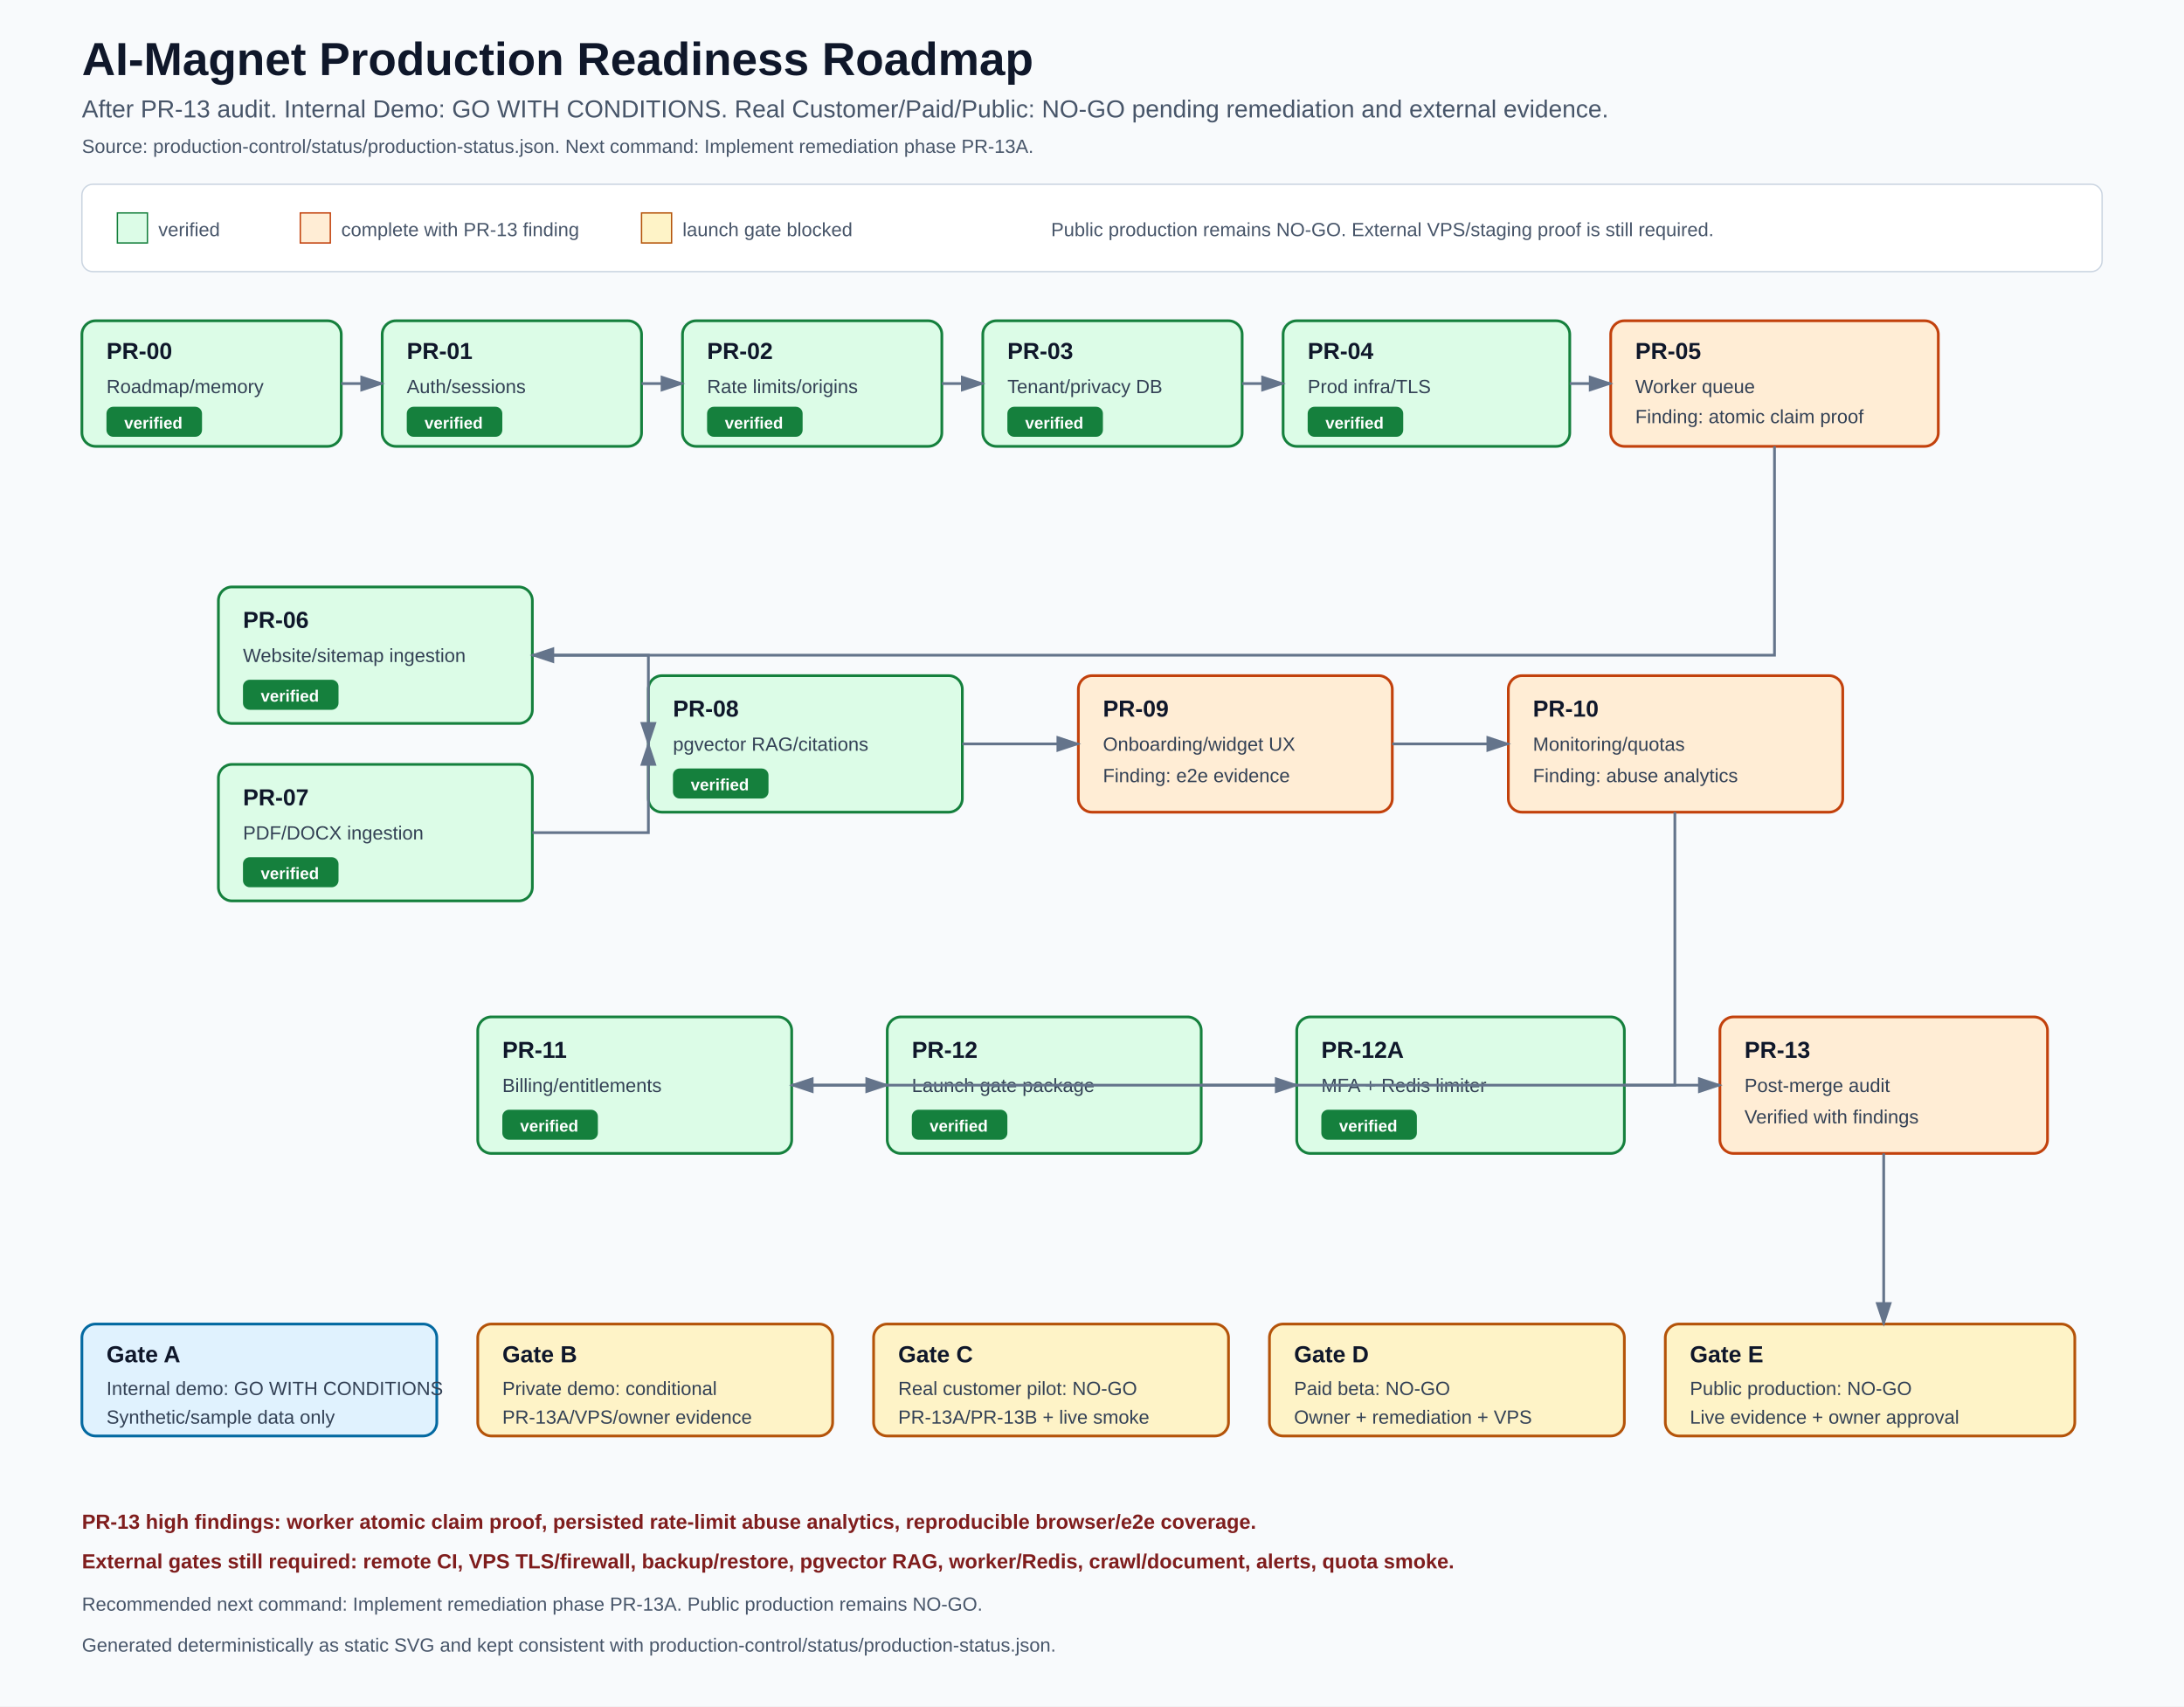
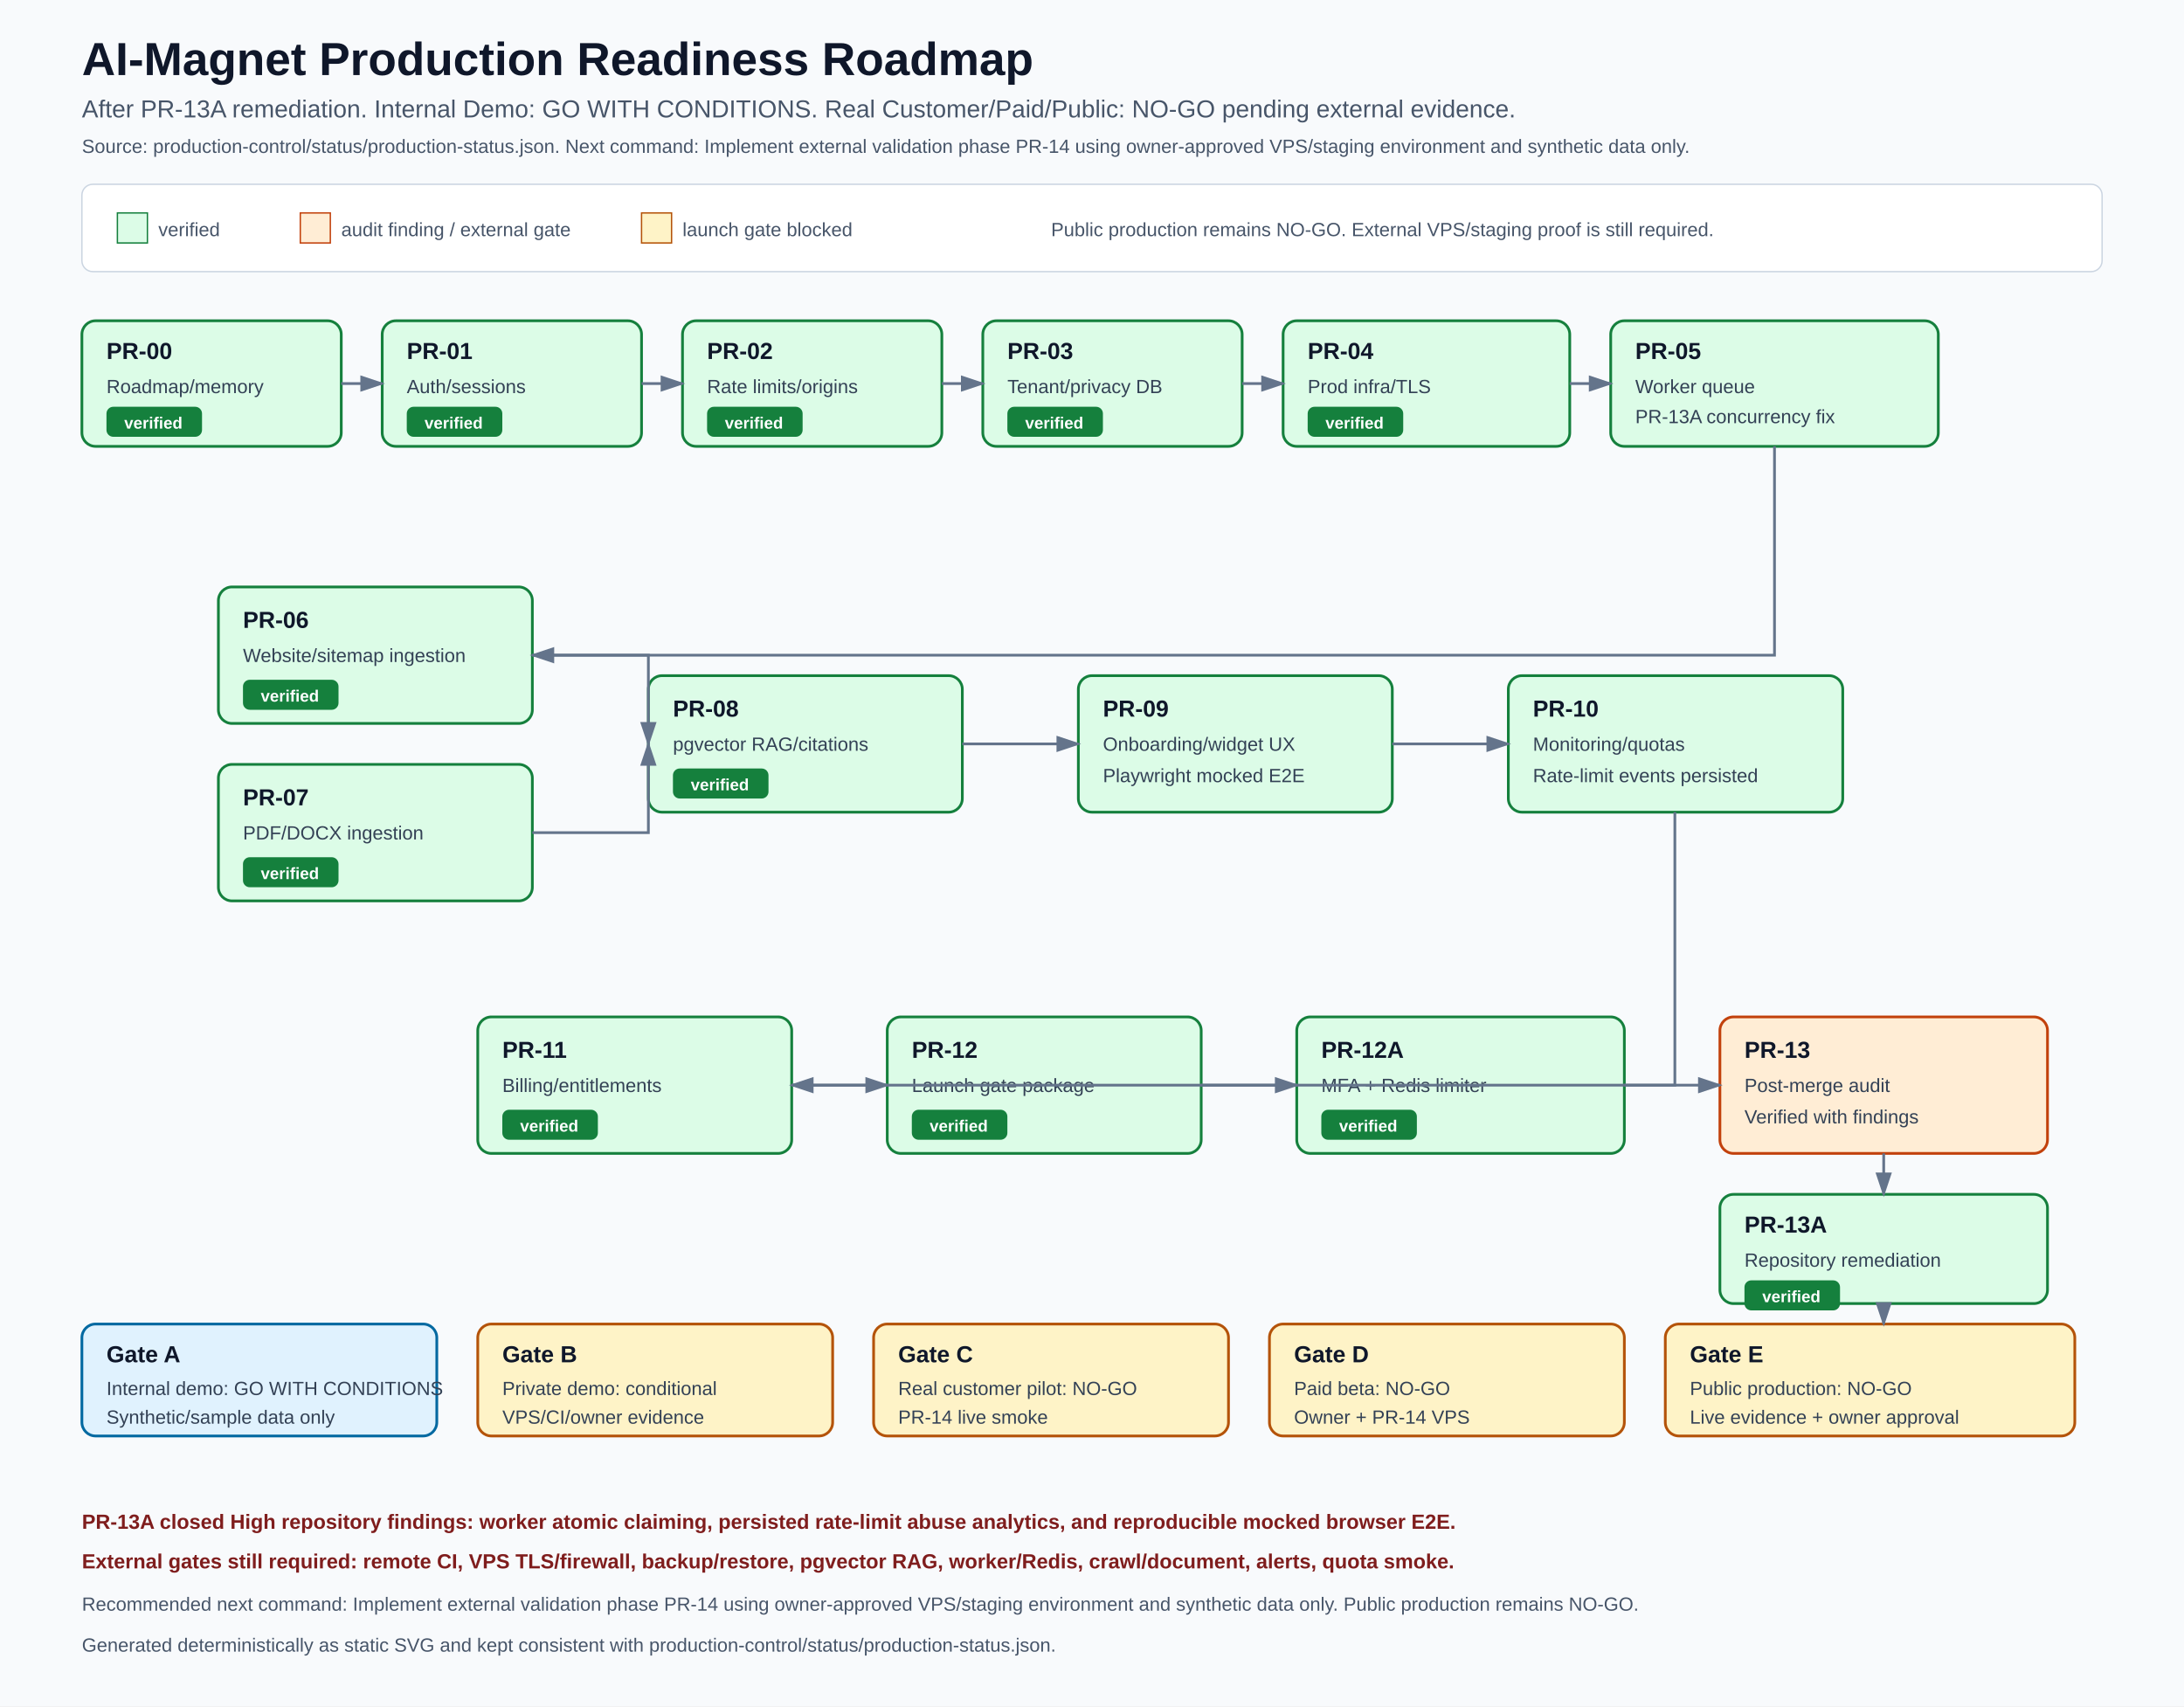
<svg xmlns="http://www.w3.org/2000/svg" width="1600" height="1250" viewBox="0 0 1600 1250" role="img" aria-labelledby="title desc">
  <defs>
    <style>
      .bg { fill: #f8fafc; }
      .title { font: 700 34px Arial, sans-serif; fill: #0f172a; }
      .subtitle { font: 18px Arial, sans-serif; fill: #475569; }
      .small { font: 14px Arial, sans-serif; fill: #475569; }
      .card-title { font: 700 17px Arial, sans-serif; fill: #0f172a; }
      .card-text { font: 14px Arial, sans-serif; fill: #334155; }
      .badge { font: 700 12px Arial, sans-serif; fill: #ffffff; }
      .verified { fill: #dcfce7; stroke: #15803d; stroke-width: 2; }
      .high { fill: #ffedd5; stroke: #c2410c; stroke-width: 2; }
      .gate-ok { fill: #e0f2fe; stroke: #0369a1; stroke-width: 2; }
      .gate-no { fill: #fef3c7; stroke: #b45309; stroke-width: 2; }
      .legend { fill: #ffffff; stroke: #cbd5e1; stroke-width: 1; }
      .arrow { stroke: #64748b; stroke-width: 2; marker-end: url(#arrowhead); fill: none; }
      .blocker { font: 700 15px Arial, sans-serif; fill: #7f1d1d; }
    </style>
    <marker id="arrowhead" markerWidth="10" markerHeight="10" refX="8" refY="3" orient="auto">
      <path d="M0,0 L0,6 L9,3 z" fill="#64748b" />
    </marker>
  </defs>
  <rect class="bg" width="1600" height="1250" />
  <text class="title" x="60" y="55">AI-Magnet Production Readiness Roadmap</text>
-   <text class="subtitle" x="60" y="86">After PR-13 audit. Internal Demo: GO WITH CONDITIONS. Real Customer/Paid/Public: NO-GO pending remediation and external evidence.</text>
-   <text class="small" x="60" y="112">Source: production-control/status/production-status.json. Next command: Implement remediation phase PR-13A.</text>
+   <text class="subtitle" x="60" y="86">After PR-13A remediation. Internal Demo: GO WITH CONDITIONS. Real Customer/Paid/Public: NO-GO pending external evidence.</text>
+   <text class="small" x="60" y="112">Source: production-control/status/production-status.json. Next command: Implement external validation phase PR-14 using owner-approved VPS/staging environment and synthetic data only.</text>
  <rect class="legend" x="60" y="135" width="1480" height="64" rx="8" />
  <rect x="86" y="156" width="22" height="22" fill="#dcfce7" stroke="#15803d" />
  <text class="small" x="116" y="173">verified</text>
  <rect x="220" y="156" width="22" height="22" fill="#ffedd5" stroke="#c2410c" />
-   <text class="small" x="250" y="173">complete with PR-13 finding</text>
+   <text class="small" x="250" y="173">audit finding / external gate</text>
  <rect x="470" y="156" width="22" height="22" fill="#fef3c7" stroke="#b45309" />
  <text class="small" x="500" y="173">launch gate blocked</text>
  <text class="small" x="770" y="173">Public production remains NO-GO. External VPS/staging proof is still required.</text>
  <g id="phases">
    <rect class="verified" x="60" y="235" width="190" height="92" rx="10" />
    <text class="card-title" x="78" y="263">PR-00</text>
    <text class="card-text" x="78" y="288">Roadmap/memory</text>
    <rect x="78" y="298" width="70" height="22" rx="5" fill="#15803d" />
    <text class="badge" x="91" y="314">verified</text>
    <rect class="verified" x="280" y="235" width="190" height="92" rx="10" />
    <text class="card-title" x="298" y="263">PR-01</text>
    <text class="card-text" x="298" y="288">Auth/sessions</text>
    <rect x="298" y="298" width="70" height="22" rx="5" fill="#15803d" />
    <text class="badge" x="311" y="314">verified</text>
    <rect class="verified" x="500" y="235" width="190" height="92" rx="10" />
    <text class="card-title" x="518" y="263">PR-02</text>
    <text class="card-text" x="518" y="288">Rate limits/origins</text>
    <rect x="518" y="298" width="70" height="22" rx="5" fill="#15803d" />
    <text class="badge" x="531" y="314">verified</text>
    <rect class="verified" x="720" y="235" width="190" height="92" rx="10" />
    <text class="card-title" x="738" y="263">PR-03</text>
    <text class="card-text" x="738" y="288">Tenant/privacy DB</text>
    <rect x="738" y="298" width="70" height="22" rx="5" fill="#15803d" />
    <text class="badge" x="751" y="314">verified</text>
    <rect class="verified" x="940" y="235" width="210" height="92" rx="10" />
    <text class="card-title" x="958" y="263">PR-04</text>
    <text class="card-text" x="958" y="288">Prod infra/TLS</text>
    <rect x="958" y="298" width="70" height="22" rx="5" fill="#15803d" />
    <text class="badge" x="971" y="314">verified</text>
-     <rect class="high" x="1180" y="235" width="240" height="92" rx="10" />
+     <rect class="verified" x="1180" y="235" width="240" height="92" rx="10" />
    <text class="card-title" x="1198" y="263">PR-05</text>
    <text class="card-text" x="1198" y="288">Worker queue</text>
-     <text class="card-text" x="1198" y="310">Finding: atomic claim proof</text>
+     <text class="card-text" x="1198" y="310">PR-13A concurrency fix</text>
  </g>
  <path class="arrow" d="M250 281 H280" />
  <path class="arrow" d="M470 281 H500" />
  <path class="arrow" d="M690 281 H720" />
  <path class="arrow" d="M910 281 H940" />
  <path class="arrow" d="M1150 281 H1180" />
  <g id="product-phases">
    <rect class="verified" x="160" y="430" width="230" height="100" rx="10" />
    <text class="card-title" x="178" y="460">PR-06</text>
    <text class="card-text" x="178" y="485">Website/sitemap ingestion</text>
    <rect x="178" y="498" width="70" height="22" rx="5" fill="#15803d" />
    <text class="badge" x="191" y="514">verified</text>
    <rect class="verified" x="160" y="560" width="230" height="100" rx="10" />
    <text class="card-title" x="178" y="590">PR-07</text>
    <text class="card-text" x="178" y="615">PDF/DOCX ingestion</text>
    <rect x="178" y="628" width="70" height="22" rx="5" fill="#15803d" />
    <text class="badge" x="191" y="644">verified</text>
    <rect class="verified" x="475" y="495" width="230" height="100" rx="10" />
    <text class="card-title" x="493" y="525">PR-08</text>
    <text class="card-text" x="493" y="550">pgvector RAG/citations</text>
    <rect x="493" y="563" width="70" height="22" rx="5" fill="#15803d" />
    <text class="badge" x="506" y="579">verified</text>
-     <rect class="high" x="790" y="495" width="230" height="100" rx="10" />
+     <rect class="verified" x="790" y="495" width="230" height="100" rx="10" />
    <text class="card-title" x="808" y="525">PR-09</text>
    <text class="card-text" x="808" y="550">Onboarding/widget UX</text>
-     <text class="card-text" x="808" y="573">Finding: e2e evidence</text>
-     <rect class="high" x="1105" y="495" width="245" height="100" rx="10" />
+     <text class="card-text" x="808" y="573">Playwright mocked E2E</text>
+     <rect class="verified" x="1105" y="495" width="245" height="100" rx="10" />
    <text class="card-title" x="1123" y="525">PR-10</text>
    <text class="card-text" x="1123" y="550">Monitoring/quotas</text>
-     <text class="card-text" x="1123" y="573">Finding: abuse analytics</text>
+     <text class="card-text" x="1123" y="573">Rate-limit events persisted</text>
  </g>
  <path class="arrow" d="M1300 327 V480 H390" />
  <path class="arrow" d="M390 480 H475 V545" />
  <path class="arrow" d="M390 610 H475 V545" />
  <path class="arrow" d="M705 545 H790" />
  <path class="arrow" d="M1020 545 H1105" />
  <g id="final-phases">
    <rect class="verified" x="350" y="745" width="230" height="100" rx="10" />
    <text class="card-title" x="368" y="775">PR-11</text>
    <text class="card-text" x="368" y="800">Billing/entitlements</text>
    <rect x="368" y="813" width="70" height="22" rx="5" fill="#15803d" />
    <text class="badge" x="381" y="829">verified</text>
    <rect class="verified" x="650" y="745" width="230" height="100" rx="10" />
    <text class="card-title" x="668" y="775">PR-12</text>
    <text class="card-text" x="668" y="800">Launch gate package</text>
    <rect x="668" y="813" width="70" height="22" rx="5" fill="#15803d" />
    <text class="badge" x="681" y="829">verified</text>
    <rect class="verified" x="950" y="745" width="240" height="100" rx="10" />
    <text class="card-title" x="968" y="775">PR-12A</text>
    <text class="card-text" x="968" y="800">MFA + Redis limiter</text>
    <rect x="968" y="813" width="70" height="22" rx="5" fill="#15803d" />
    <text class="badge" x="981" y="829">verified</text>
    <rect class="high" x="1260" y="745" width="240" height="100" rx="10" />
    <text class="card-title" x="1278" y="775">PR-13</text>
    <text class="card-text" x="1278" y="800">Post-merge audit</text>
    <text class="card-text" x="1278" y="823">Verified with findings</text>
+     <rect class="verified" x="1260" y="875" width="240" height="80" rx="10" />
+     <text class="card-title" x="1278" y="903">PR-13A</text>
+     <text class="card-text" x="1278" y="928">Repository remediation</text>
+     <rect x="1278" y="938" width="70" height="22" rx="5" fill="#15803d" />
+     <text class="badge" x="1291" y="954">verified</text>
  </g>
  <path class="arrow" d="M1227 595 V795 H580" />
  <path class="arrow" d="M580 795 H650" />
  <path class="arrow" d="M880 795 H950" />
  <path class="arrow" d="M1190 795 H1260" />
+   <path class="arrow" d="M1380 845 V875" />
  <g id="gates">
    <rect class="gate-ok" x="60" y="970" width="260" height="82" rx="10" />
    <text class="card-title" x="78" y="998">Gate A</text>
    <text class="card-text" x="78" y="1022">Internal demo: GO WITH CONDITIONS</text>
    <text class="card-text" x="78" y="1043">Synthetic/sample data only</text>
    <rect class="gate-no" x="350" y="970" width="260" height="82" rx="10" />
    <text class="card-title" x="368" y="998">Gate B</text>
    <text class="card-text" x="368" y="1022">Private demo: conditional</text>
-     <text class="card-text" x="368" y="1043">PR-13A/VPS/owner evidence</text>
+     <text class="card-text" x="368" y="1043">VPS/CI/owner evidence</text>
    <rect class="gate-no" x="640" y="970" width="260" height="82" rx="10" />
    <text class="card-title" x="658" y="998">Gate C</text>
    <text class="card-text" x="658" y="1022">Real customer pilot: NO-GO</text>
-     <text class="card-text" x="658" y="1043">PR-13A/PR-13B + live smoke</text>
+     <text class="card-text" x="658" y="1043">PR-14 live smoke</text>
    <rect class="gate-no" x="930" y="970" width="260" height="82" rx="10" />
    <text class="card-title" x="948" y="998">Gate D</text>
    <text class="card-text" x="948" y="1022">Paid beta: NO-GO</text>
-     <text class="card-text" x="948" y="1043">Owner + remediation + VPS</text>
+     <text class="card-text" x="948" y="1043">Owner + PR-14 VPS</text>
    <rect class="gate-no" x="1220" y="970" width="300" height="82" rx="10" />
    <text class="card-title" x="1238" y="998">Gate E</text>
    <text class="card-text" x="1238" y="1022">Public production: NO-GO</text>
    <text class="card-text" x="1238" y="1043">Live evidence + owner approval</text>
  </g>
-   <path class="arrow" d="M1380 845 V970" />
-   <text class="blocker" x="60" y="1120">PR-13 high findings: worker atomic claim proof, persisted rate-limit abuse analytics, reproducible browser/e2e coverage.</text>
+   <path class="arrow" d="M1380 955 V970" />
+   <text class="blocker" x="60" y="1120">PR-13A closed High repository findings: worker atomic claiming, persisted rate-limit abuse analytics, and reproducible mocked browser E2E.</text>
  <text class="blocker" x="60" y="1149">External gates still required: remote CI, VPS TLS/firewall, backup/restore, pgvector RAG, worker/Redis, crawl/document, alerts, quota smoke.</text>
-   <text class="small" x="60" y="1180">Recommended next command: Implement remediation phase PR-13A. Public production remains NO-GO.</text>
+   <text class="small" x="60" y="1180">Recommended next command: Implement external validation phase PR-14 using owner-approved VPS/staging environment and synthetic data only. Public production remains NO-GO.</text>
  <text class="small" x="60" y="1210">Generated deterministically as static SVG and kept consistent with production-control/status/production-status.json.</text>
</svg>
